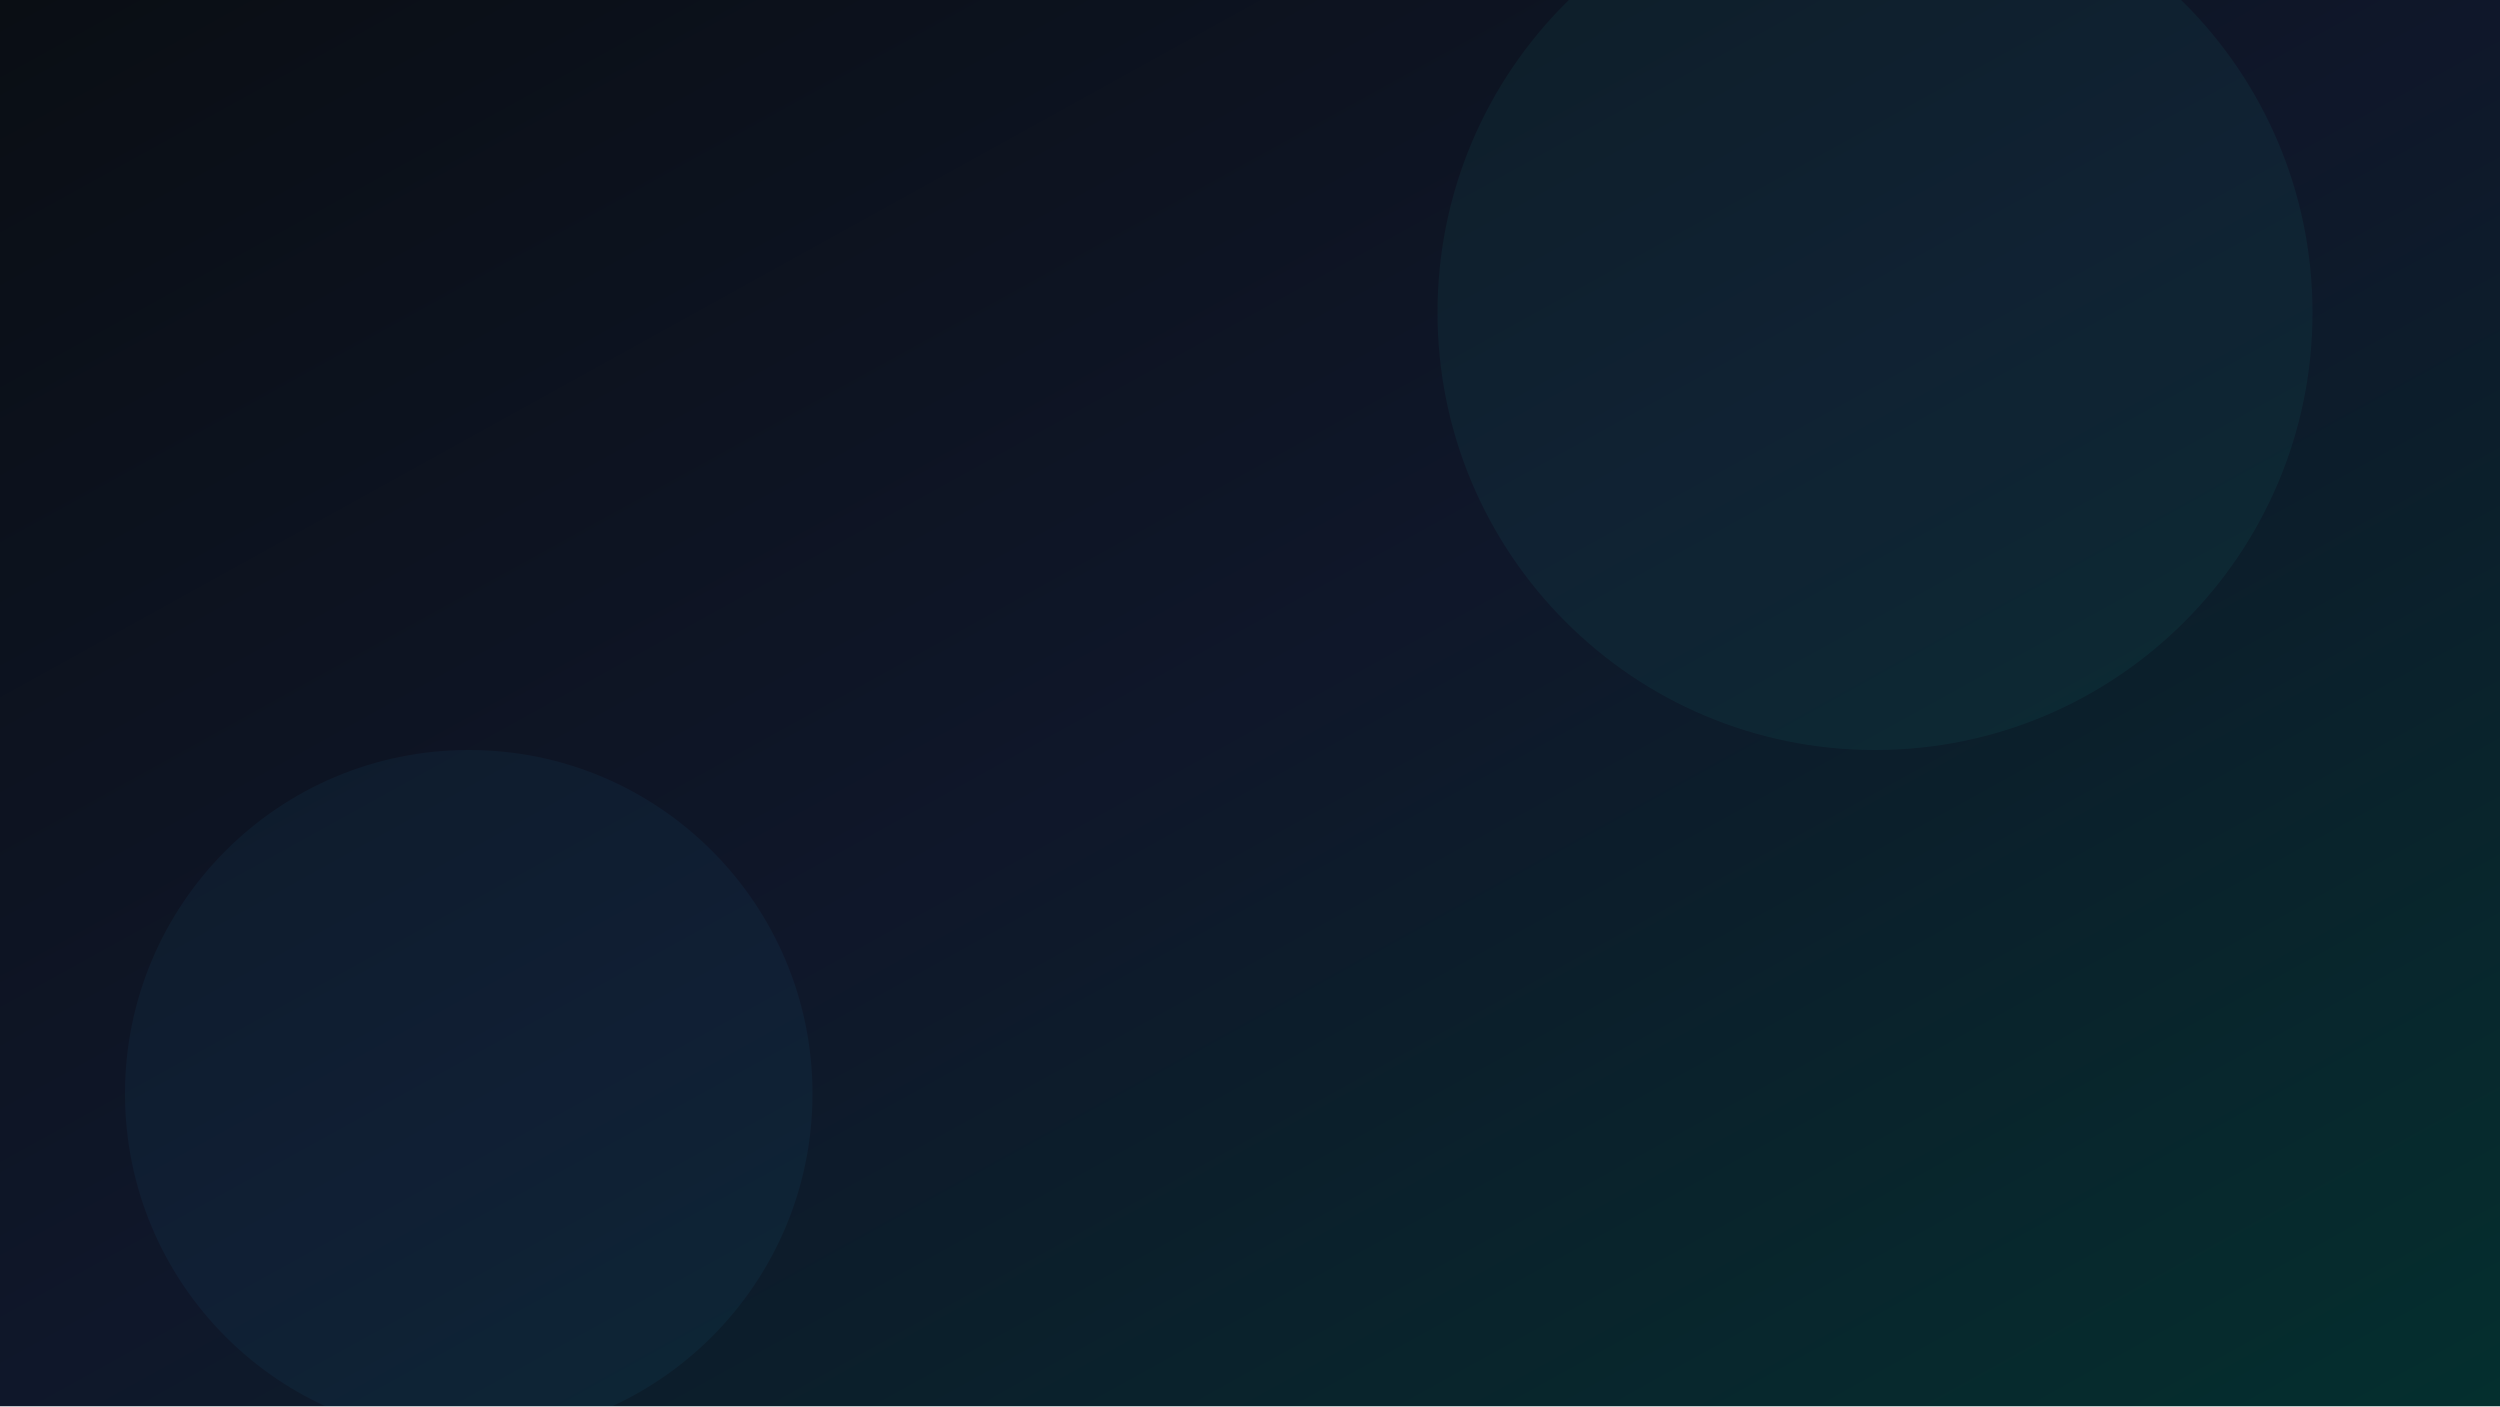
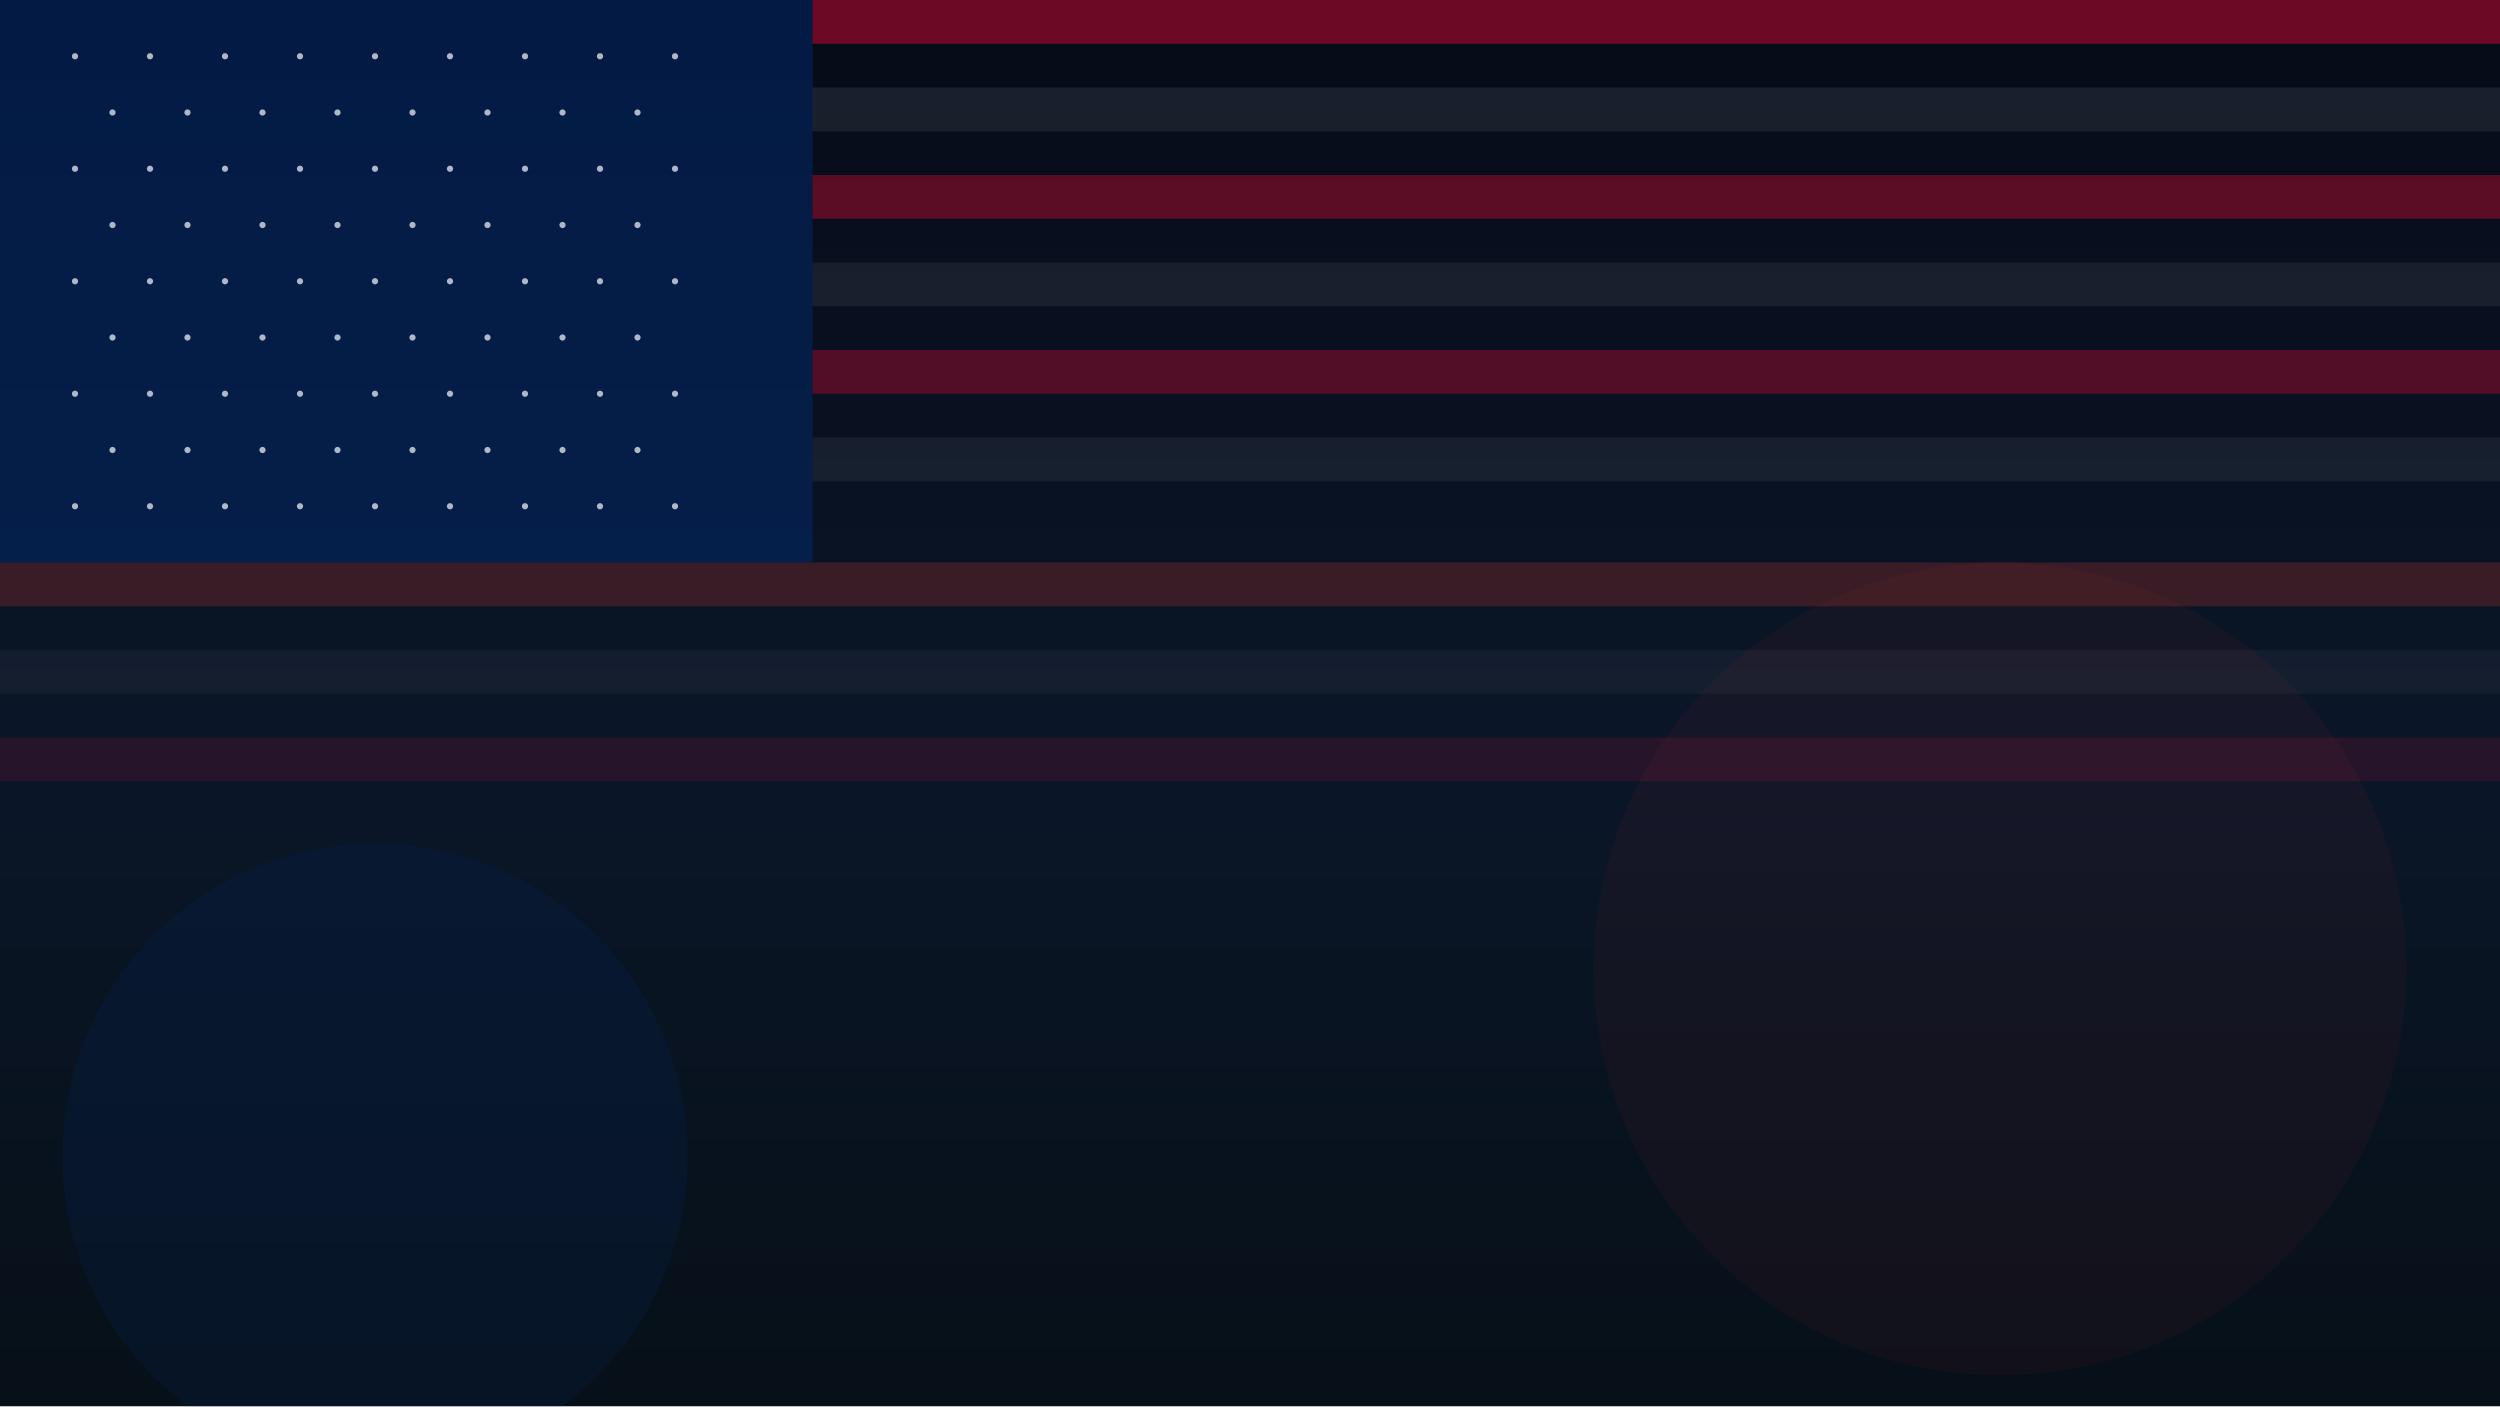
<svg xmlns="http://www.w3.org/2000/svg" viewBox="0 0 1600 900" preserveAspectRatio="xMidYMid slice">
  <defs>
-     <linearGradient id="g" x1="0" y1="0" x2="1" y2="1">
-       <stop offset="0%" stop-color="#0a0e14" />
-       <stop offset="50%" stop-color="#0f172a" />
-       <stop offset="100%" stop-color="#042f2e" />
+     <linearGradient id="g" x1="0" y1="0" x2="0" y2="1">
+       <stop offset="0%" stop-color="#070b18" />
+       <stop offset="55%" stop-color="#0a1628" />
+       <stop offset="100%" stop-color="#071018" />
    </linearGradient>
  </defs>
  <rect width="1600" height="900" fill="url(#g)" />
-   <circle cx="1200" cy="200" r="280" fill="rgba(45,212,191,0.06)" />
-   <circle cx="300" cy="700" r="220" fill="rgba(56,189,248,0.05)" />
+   <rect x="0" y="0" width="520" height="360" fill="#002868" opacity="0.55" />
+   <g fill="#f8fafc" opacity="0.7">
+     <circle cx="48" cy="36" r="2" />
+     <circle cx="96" cy="36" r="2" />
+     <circle cx="144" cy="36" r="2" />
+     <circle cx="192" cy="36" r="2" />
+     <circle cx="240" cy="36" r="2" />
+     <circle cx="288" cy="36" r="2" />
+     <circle cx="336" cy="36" r="2" />
+     <circle cx="384" cy="36" r="2" />
+     <circle cx="432" cy="36" r="2" />
+     <circle cx="72" cy="72" r="2" />
+     <circle cx="120" cy="72" r="2" />
+     <circle cx="168" cy="72" r="2" />
+     <circle cx="216" cy="72" r="2" />
+     <circle cx="264" cy="72" r="2" />
+     <circle cx="312" cy="72" r="2" />
+     <circle cx="360" cy="72" r="2" />
+     <circle cx="408" cy="72" r="2" />
+     <circle cx="48" cy="108" r="2" />
+     <circle cx="96" cy="108" r="2" />
+     <circle cx="144" cy="108" r="2" />
+     <circle cx="192" cy="108" r="2" />
+     <circle cx="240" cy="108" r="2" />
+     <circle cx="288" cy="108" r="2" />
+     <circle cx="336" cy="108" r="2" />
+     <circle cx="384" cy="108" r="2" />
+     <circle cx="432" cy="108" r="2" />
+     <circle cx="72" cy="144" r="2" />
+     <circle cx="120" cy="144" r="2" />
+     <circle cx="168" cy="144" r="2" />
+     <circle cx="216" cy="144" r="2" />
+     <circle cx="264" cy="144" r="2" />
+     <circle cx="312" cy="144" r="2" />
+     <circle cx="360" cy="144" r="2" />
+     <circle cx="408" cy="144" r="2" />
+     <circle cx="48" cy="180" r="2" />
+     <circle cx="96" cy="180" r="2" />
+     <circle cx="144" cy="180" r="2" />
+     <circle cx="192" cy="180" r="2" />
+     <circle cx="240" cy="180" r="2" />
+     <circle cx="288" cy="180" r="2" />
+     <circle cx="336" cy="180" r="2" />
+     <circle cx="384" cy="180" r="2" />
+     <circle cx="432" cy="180" r="2" />
+     <circle cx="72" cy="216" r="2" />
+     <circle cx="120" cy="216" r="2" />
+     <circle cx="168" cy="216" r="2" />
+     <circle cx="216" cy="216" r="2" />
+     <circle cx="264" cy="216" r="2" />
+     <circle cx="312" cy="216" r="2" />
+     <circle cx="360" cy="216" r="2" />
+     <circle cx="408" cy="216" r="2" />
+     <circle cx="48" cy="252" r="2" />
+     <circle cx="96" cy="252" r="2" />
+     <circle cx="144" cy="252" r="2" />
+     <circle cx="192" cy="252" r="2" />
+     <circle cx="240" cy="252" r="2" />
+     <circle cx="288" cy="252" r="2" />
+     <circle cx="336" cy="252" r="2" />
+     <circle cx="384" cy="252" r="2" />
+     <circle cx="432" cy="252" r="2" />
+     <circle cx="72" cy="288" r="2" />
+     <circle cx="120" cy="288" r="2" />
+     <circle cx="168" cy="288" r="2" />
+     <circle cx="216" cy="288" r="2" />
+     <circle cx="264" cy="288" r="2" />
+     <circle cx="312" cy="288" r="2" />
+     <circle cx="360" cy="288" r="2" />
+     <circle cx="408" cy="288" r="2" />
+     <circle cx="48" cy="324" r="2" />
+     <circle cx="96" cy="324" r="2" />
+     <circle cx="144" cy="324" r="2" />
+     <circle cx="192" cy="324" r="2" />
+     <circle cx="240" cy="324" r="2" />
+     <circle cx="288" cy="324" r="2" />
+     <circle cx="336" cy="324" r="2" />
+     <circle cx="384" cy="324" r="2" />
+     <circle cx="432" cy="324" r="2" />
+   </g>
+   <rect x="520" y="0" width="1080" height="28" fill="#bf0a30" opacity="0.55" />
+   <rect x="520" y="56" width="1080" height="28" fill="#f8fafc" opacity="0.08" />
+   <rect x="520" y="112" width="1080" height="28" fill="#bf0a30" opacity="0.45" />
+   <rect x="520" y="168" width="1080" height="28" fill="#f8fafc" opacity="0.07" />
+   <rect x="520" y="224" width="1080" height="28" fill="#bf0a30" opacity="0.4" />
+   <rect x="520" y="280" width="1080" height="28" fill="#f8fafc" opacity="0.06" />
+   <rect x="0" y="360" width="1600" height="28" fill="#e23b2a" opacity="0.22" />
+   <rect x="0" y="416" width="1600" height="28" fill="#f8fafc" opacity="0.04" />
+   <rect x="0" y="472" width="1600" height="28" fill="#bf0a30" opacity="0.16" />
+   <circle cx="1280" cy="620" r="260" fill="rgba(226,59,42,0.05)" />
+   <circle cx="240" cy="740" r="200" fill="rgba(0,40,104,0.18)" />
</svg>
